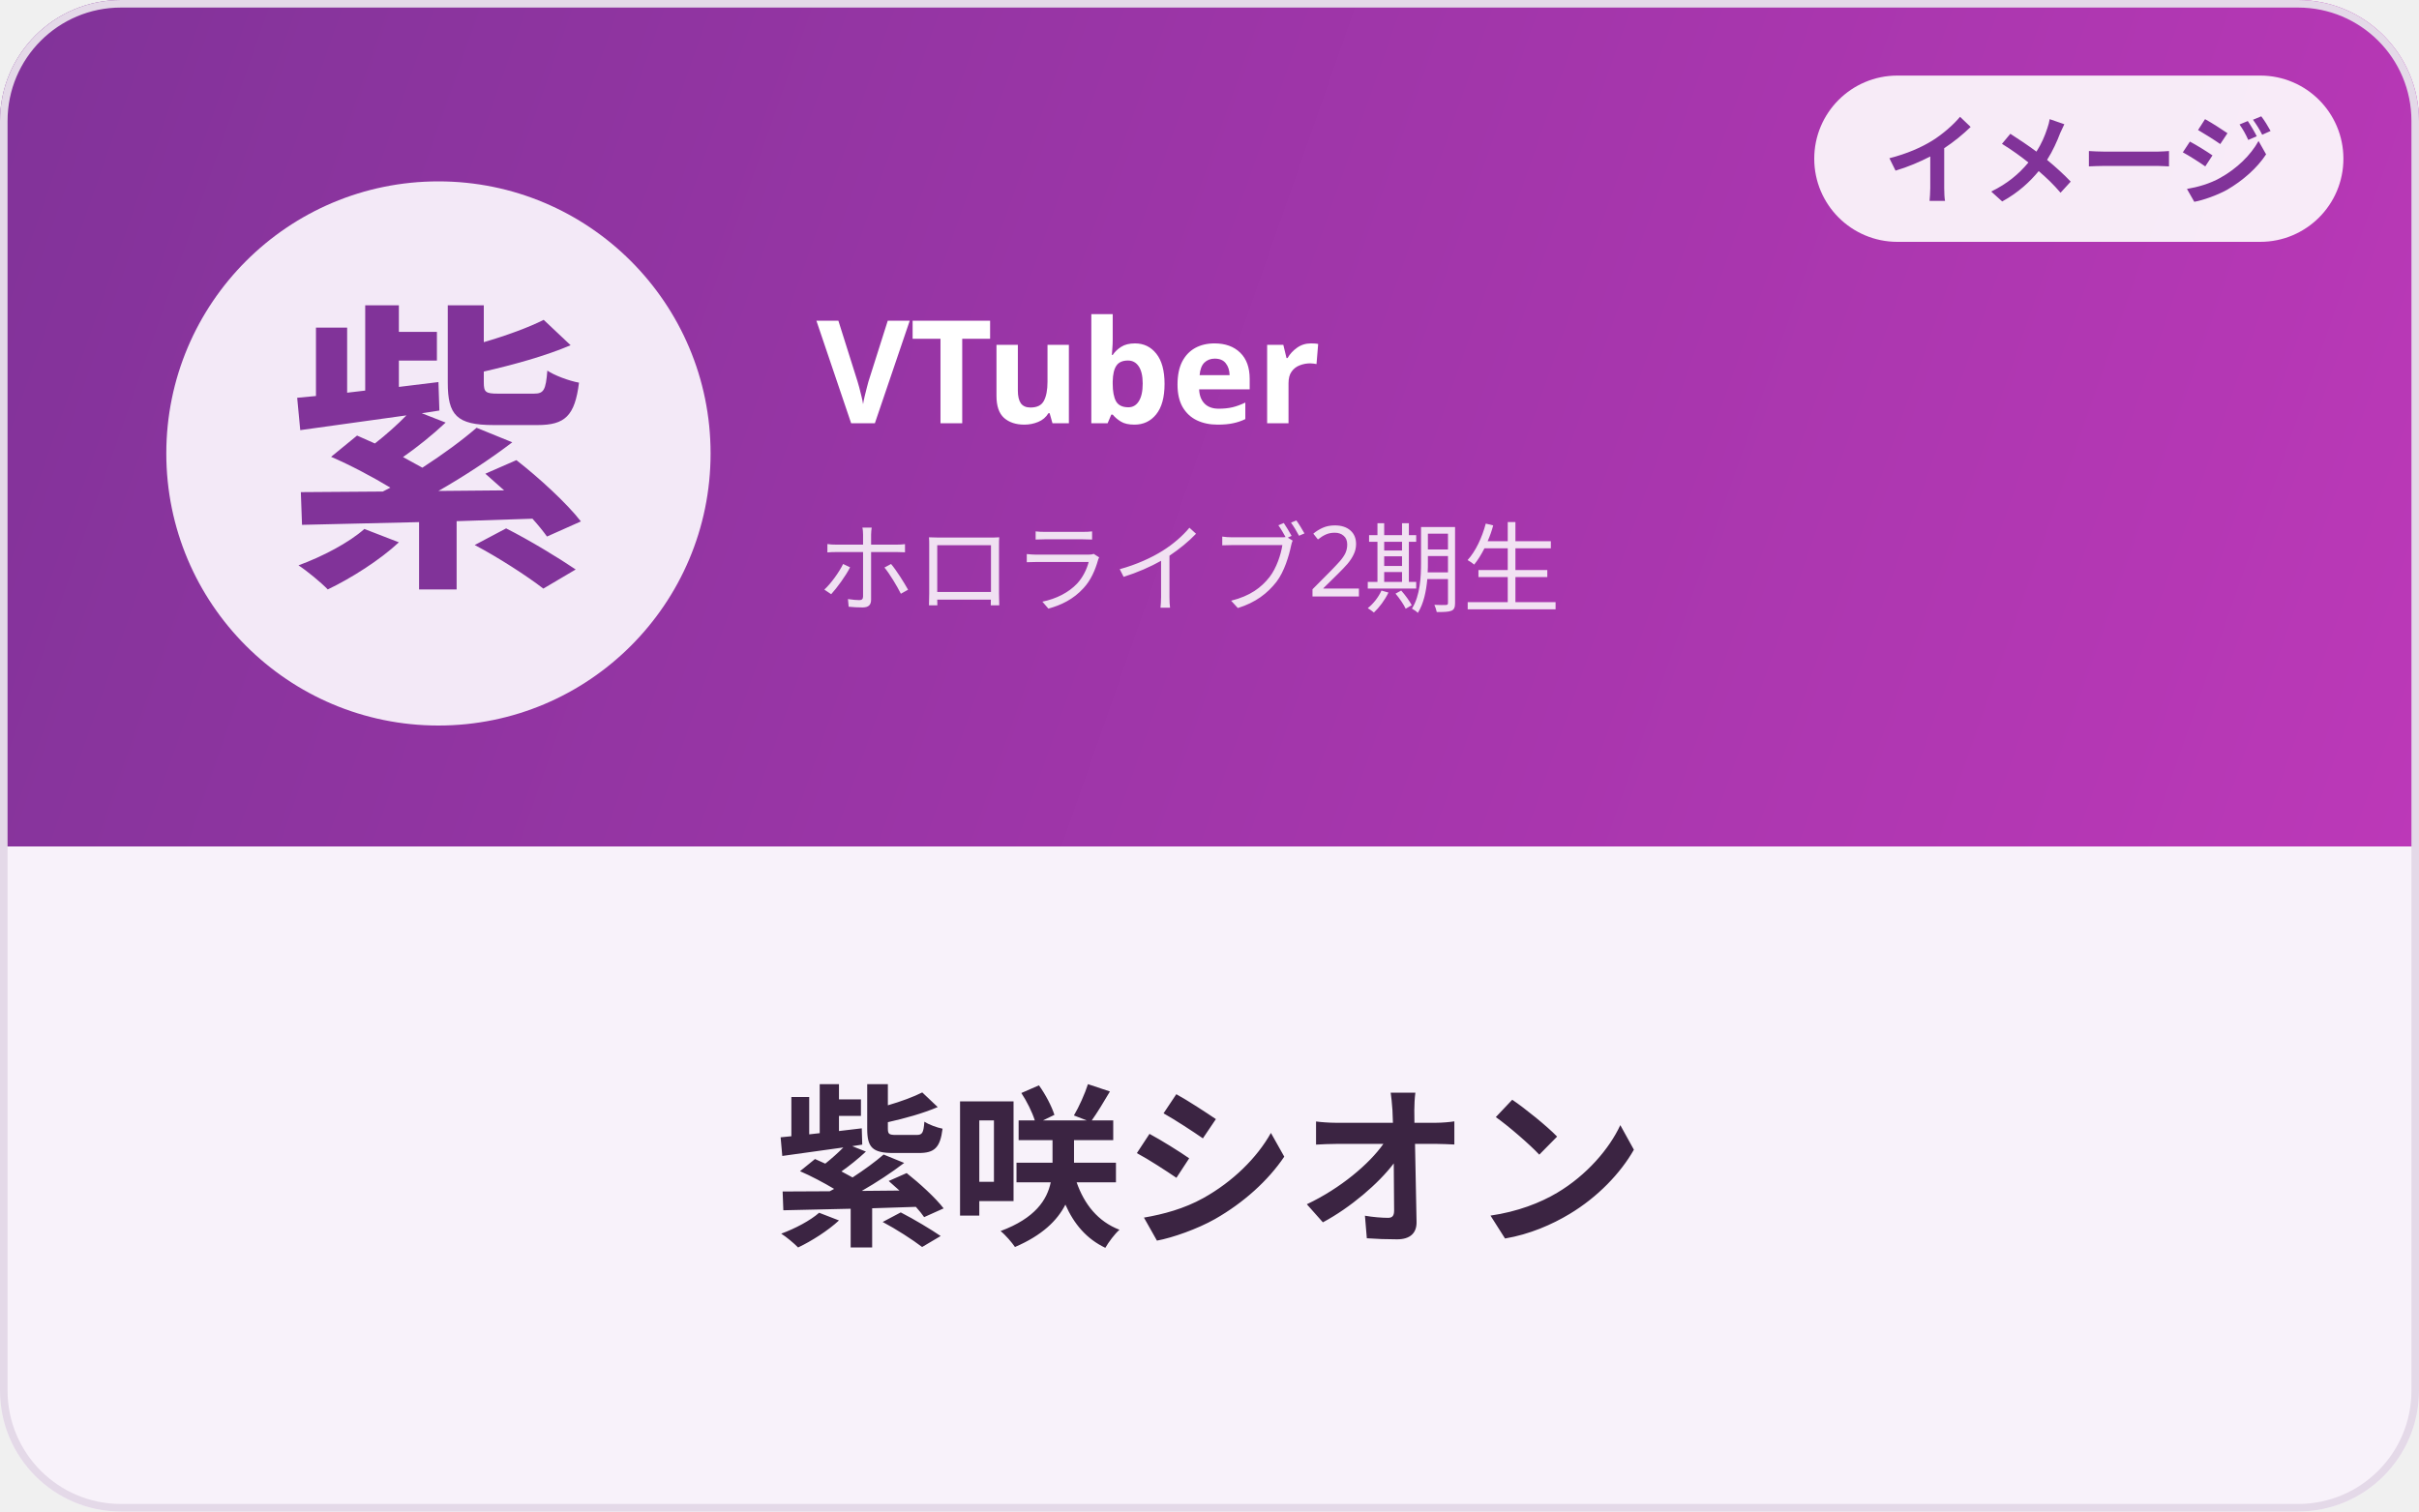
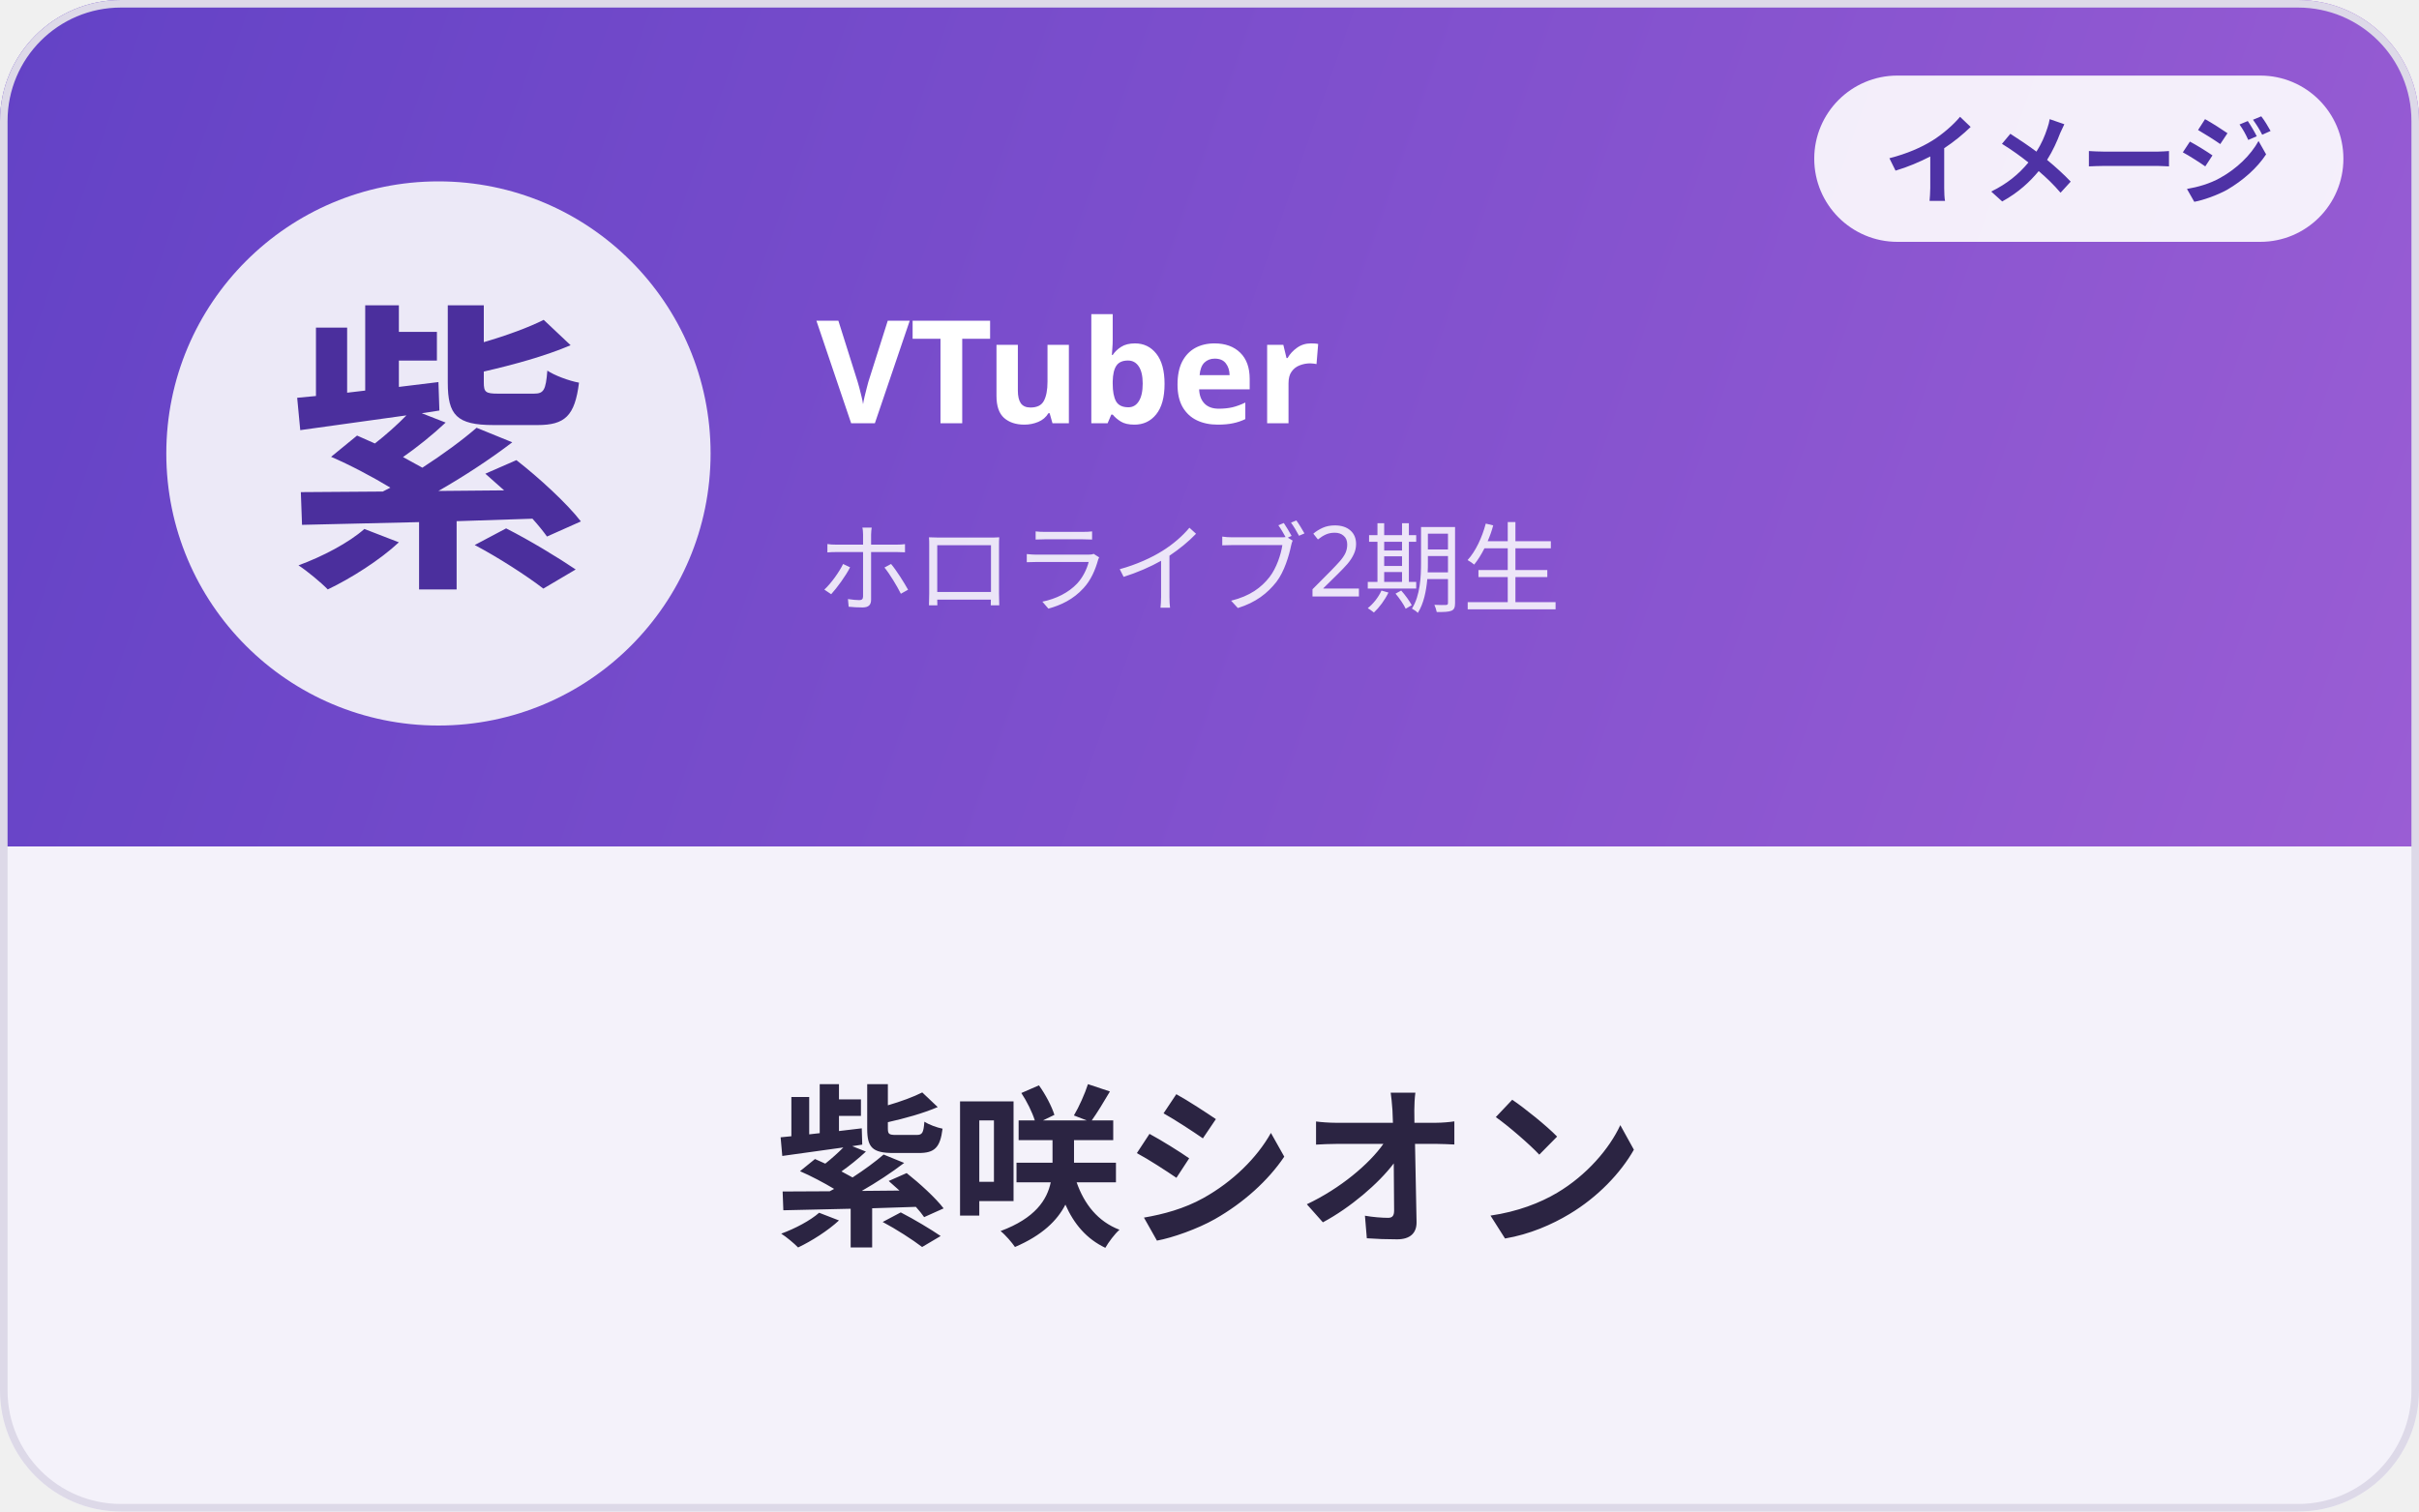
<svg xmlns="http://www.w3.org/2000/svg" viewBox="0 0 320 200" width="320" height="200" role="img" aria-label="紫咲シオンのイメージ画像">
  <defs>
    <linearGradient id="gc6923185d2" gradientUnits="userSpaceOnUse" x1="0" y1="0" x2="320" y2="112">
-       <stop offset="0" stop-color="#813399" />
-       <stop offset="1" stop-color="#bc38b8" />
+       <stop offset="0" stop-color="#6342c6" />
+       <stop offset="1" stop-color="#9a5dd4" />
    </linearGradient>
    <clipPath id="cc6923185d2">
      <rect x="0" y="0" width="320" height="200" rx="16" />
    </clipPath>
  </defs>
  <g clip-path="url(#cc6923185d2)" font-family="'Hiragino Sans','Noto Sans JP','Yu Gothic',sans-serif">
-     <rect x="0" y="0" width="320" height="200" fill="#f8f2fa" />
+     <rect x="0" y="0" width="320" height="200" fill="#f4f2fa" />
    <rect x="0" y="0" width="320" height="112" fill="url(#gc6923185d2)" />
-     <circle cx="58" cy="60" r="36" fill="#f3e9f7" />
-     <text x="58" y="74.4" text-anchor="middle" font-size="40" font-weight="700" fill="#813399">紫</text>
+     <circle cx="58" cy="60" r="36" fill="#ece9f7" />
+     <text x="58" y="74.4" text-anchor="middle" font-size="40" font-weight="700" fill="#4b2f9d">紫</text>
    <text x="108" y="56" font-size="19" font-weight="700" fill="#ffffff">VTuber</text>
    <text x="108" y="80" font-size="13" fill="#ffffff" fill-opacity="0.85">ホロライブ2期生</text>
    <rect x="240" y="10" width="70" height="22" rx="11" fill="#ffffff" fill-opacity="0.9" />
-     <text x="275" y="26" text-anchor="middle" font-size="13" font-weight="600" fill="#813399">イメージ</text>
-     <text x="160" y="163.0" text-anchor="middle" font-size="23" font-weight="700" fill="#3b2442">紫咲シオン</text>
+     <text x="275" y="26" text-anchor="middle" font-size="13" font-weight="600" fill="#4e32a5">イメージ</text>
+     <text x="160" y="163.0" text-anchor="middle" font-size="23" font-weight="700" fill="#2b2442">紫咲シオン</text>
  </g>
-   <rect x="0.5" y="0.5" width="319" height="199" rx="15.5" fill="none" stroke="#e4d9e8" />
+   <rect x="0.5" y="0.5" width="319" height="199" rx="15.5" fill="none" stroke="#ddd9e8" />
</svg>
